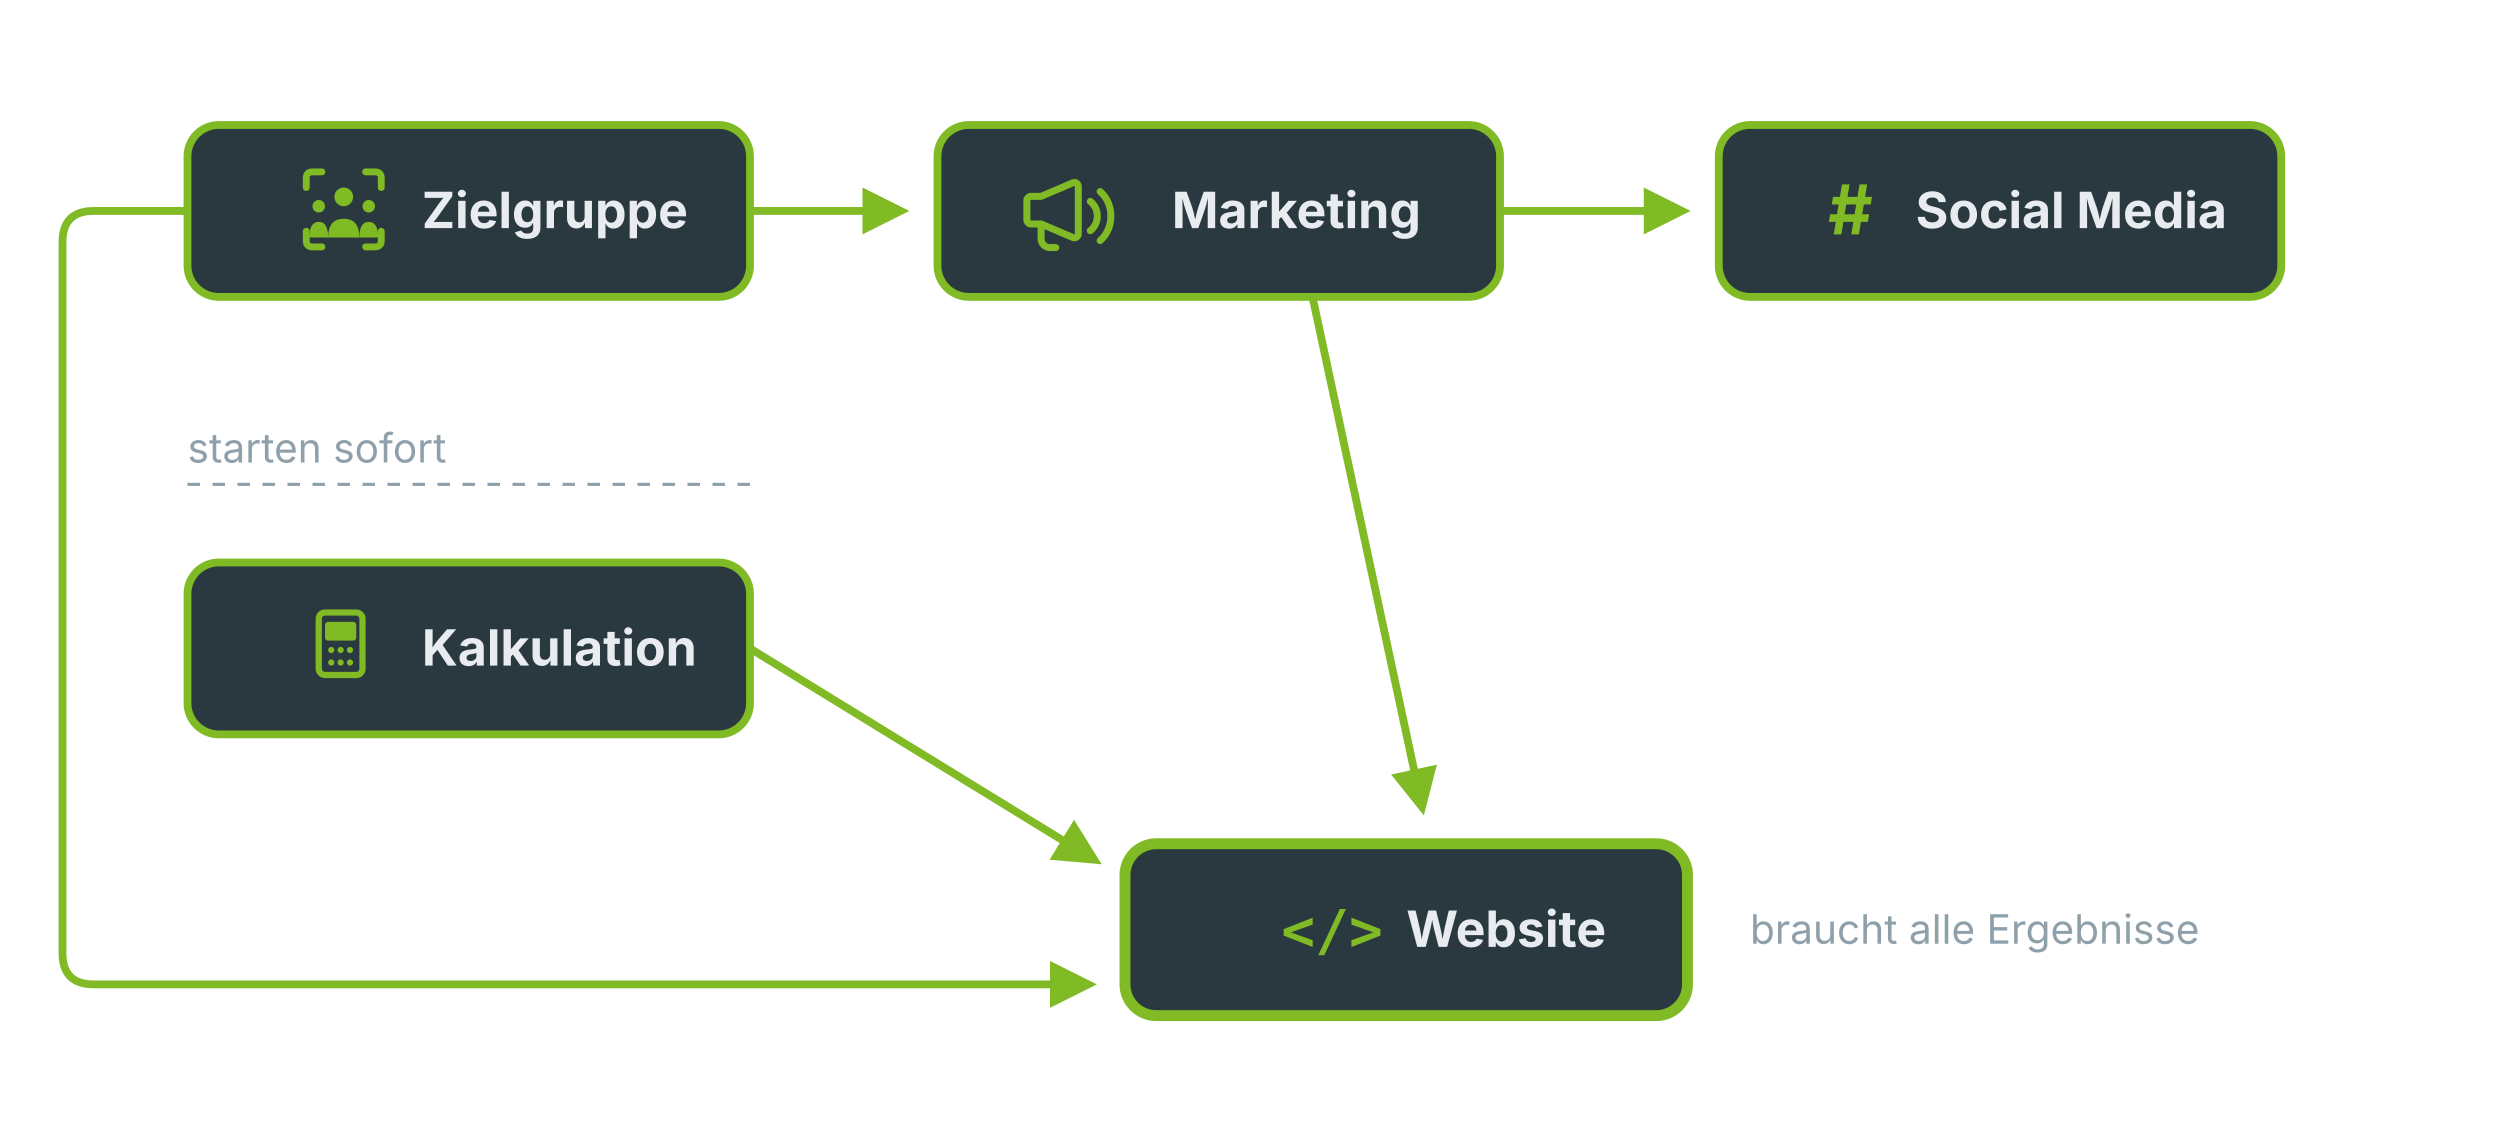
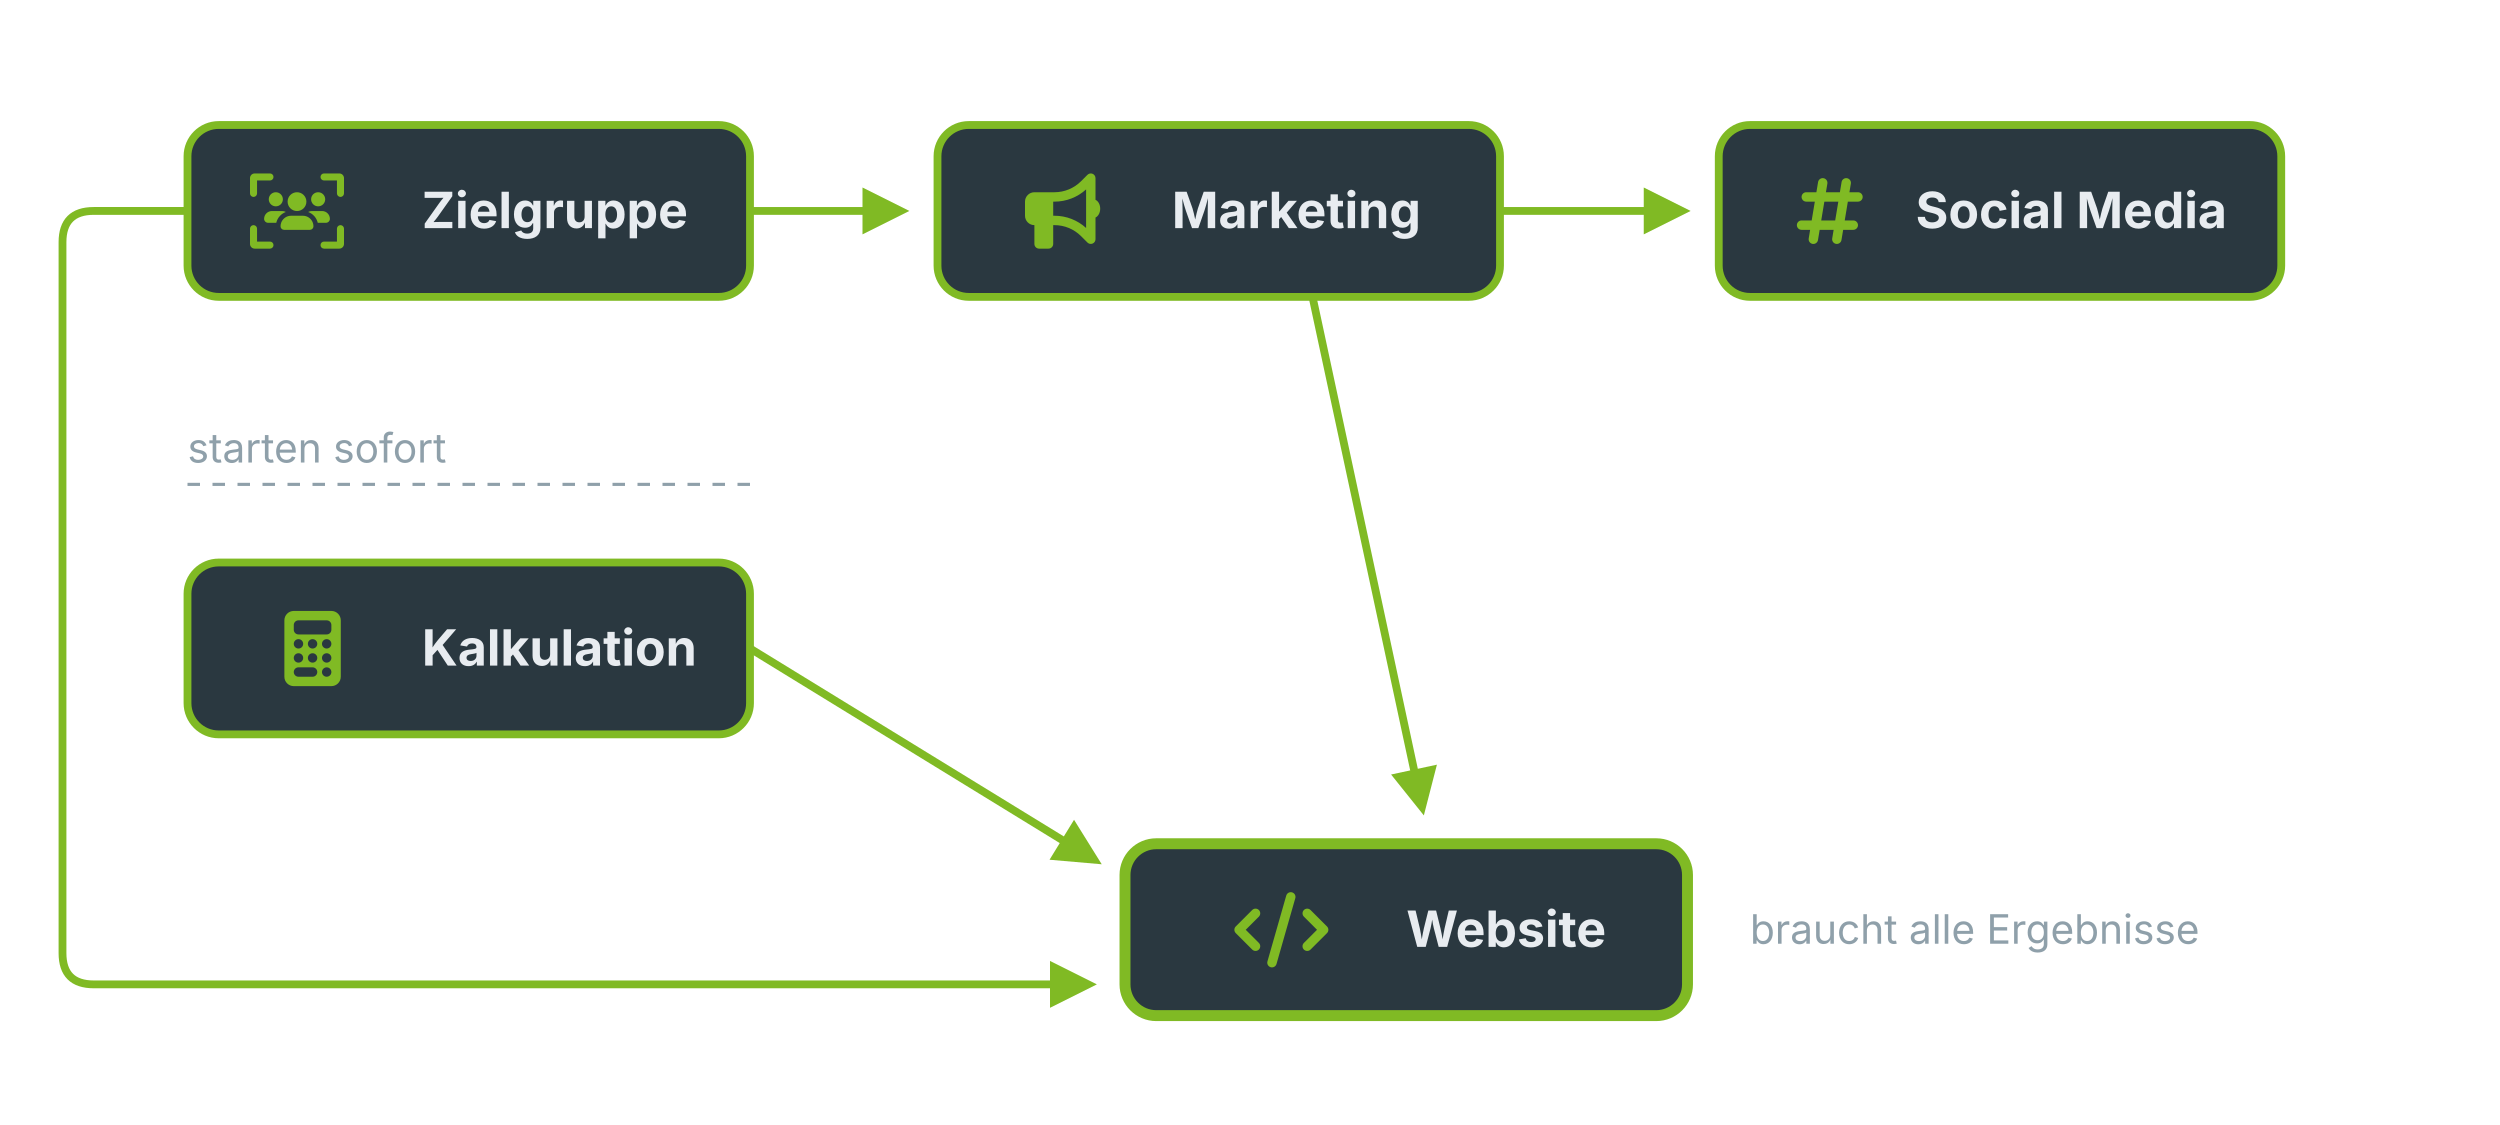
<svg xmlns="http://www.w3.org/2000/svg" viewBox="0 0 800 360" width="100%" height="100%">
  <defs>
    <marker id="arrow" viewBox="0 0 10 10" refX="8" refY="5" markerWidth="6" markerHeight="6" orient="auto-start-reverse">
      <path d="M 0 0 L 10 5 L 0 10 z" fill="#80BA24" />
    </marker>
  </defs>
  <rect width="100%" height="100%" fill="transparent" />
  <line x1="240" y1="67.5" x2="288" y2="67.5" stroke="#80BA24" stroke-width="2.5" marker-end="url(#arrow)" />
  <line x1="480" y1="67.5" x2="538" y2="67.5" stroke="#80BA24" stroke-width="2.5" marker-end="url(#arrow)" />
  <line x1="240" y1="207.5" x2="350" y2="275" stroke="#80BA24" stroke-width="2.5" marker-end="url(#arrow)" />
  <line x1="420" y1="95" x2="455" y2="258" stroke="#80BA24" stroke-width="2.5" marker-end="url(#arrow)" />
  <path d="M 60 67.5 L 30 67.5 Q 20 67.5 20 77.5 L 20 305 Q 20 315 30 315 L 348 315" fill="none" stroke="#80BA24" stroke-width="2.5" marker-end="url(#arrow)" />
  <line x1="60" y1="155" x2="240" y2="155" stroke="#8FA0AA" stroke-width="1" stroke-dasharray="4,4" />
  <rect x="60" y="40" width="180" height="55" rx="10" fill="#2A3840" stroke="#80BA24" stroke-width="2.5" />
-   <g transform="translate(98, 55)" fill="#80BA24" stroke="none">
-     <path d="M 5 0 L 2 0 Q 0 0 0 2 L 0 5" fill="none" stroke="#80BA24" stroke-width="2.2" stroke-linecap="round" stroke-linejoin="round" />
-     <path d="M 19 0 L 22 0 Q 24 0 24 2 L 24 5" fill="none" stroke="#80BA24" stroke-width="2.2" stroke-linecap="round" stroke-linejoin="round" />
-     <path d="M 0 19 L 0 22 Q 0 24 2 24 L 5 24" fill="none" stroke="#80BA24" stroke-width="2.2" stroke-linecap="round" stroke-linejoin="round" />
-     <path d="M 19 24 L 22 24 Q 24 24 24 22 L 24 19" fill="none" stroke="#80BA24" stroke-width="2.2" stroke-linecap="round" stroke-linejoin="round" />
-     <circle cx="12" cy="8" r="3" />
-     <path d="M 7 21 Q 7 15 12 15 Q 17 15 17 21 Z" />
-     <circle cx="4" cy="11" r="2" />
-     <path d="M 1 21 Q 1 16 4 16 Q 7 16 7 21 Z" />
-     <circle cx="20" cy="11" r="2" />
-     <path d="M 17 21 Q 17 16 20 16 Q 23 16 23 21 Z" />
+   <g transform="translate(80, 55.5) scale(0.047)" fill="#80BA24">
+     <path d="M48 48l88 0c13.3 0 24-10.7 24-24s-10.7-24-24-24L32 0C14.3 0 0 14.3 0 32L0 136c0 13.3 10.7 24 24 24s24-10.7 24-24l0-88zM175.8 224a48 48 0 1 0 0-96 48 48 0 1 0 0 96zm-26.5 32C119.9 256 96 279.9 96 309.3c0 14.7 11.9 26.7 26.7 26.7l56.1 0c8-34.1 32.8-61.7 65.2-73.6c-7.5-4.1-16.2-6.4-25.3-6.4l-69.3 0zm368 80c14.7 0 26.7-11.9 26.7-26.7c0-29.5-23.9-53.3-53.3-53.3l-69.3 0c-9.2 0-17.8 2.3-25.3 6.4c32.4 11.9 57.2 39.5 65.2 73.6l56.1 0zm-89.4 0c-8.6-24.3-29.9-42.6-55.9-47c-3.9-.7-7.9-1-12-1l-80 0c-4.1 0-8.1 .3-12 1c-26 4.4-47.3 22.7-55.9 47c-2.7 7.5-4.1 15.6-4.1 24c0 13.3 10.7 24 24 24l176 0c13.3 0 24-10.7 24-24c0-8.4-1.4-16.5-4.1-24zM464 224a48 48 0 1 0 0-96 48 48 0 1 0 0 96zm-80-32a64 64 0 1 0 -128 0 64 64 0 1 0 128 0zM504 48l88 0 0 88c0 13.3 10.7 24 24 24s24-10.7 24-24l0-104c0-17.7-14.3-32-32-32L504 0c-13.3 0-24 10.7-24 24s10.7 24 24 24zM48 464l0-88c0-13.3-10.7-24-24-24s-24 10.7-24 24L0 480c0 17.7 14.3 32 32 32l104 0c13.3 0 24-10.7 24-24s-10.7-24-24-24l-88 0zm456 0c-13.3 0-24 10.7-24 24s10.7 24 24 24l104 0c17.7 0 32-14.3 32-32l0-104c0-13.3-10.7-24-24-24s-24 10.7-24 24l0 88-88 0z" />
  </g>
  <text x="135" y="73" font-family="system-ui, -apple-system, sans-serif" font-size="16" font-weight="bold" fill="#E8ECF0">Zielgruppe</text>
  <rect x="300" y="40" width="180" height="55" rx="10" fill="#2A3840" stroke="#80BA24" stroke-width="2.5" />
-   <g transform="translate(316, 48) scale(0.7)" fill="none" stroke="#80BA24" stroke-width="3.2" stroke-linecap="round" stroke-linejoin="round">
-     <path d="M18 31.5v-8.5c0-1 .8-1.8 1.8-1.8h4.7l14.5-6.2c1.2-.5 2.5.4 2.5 1.7v21.6c0 1.3-1.3 2.2-2.5 1.7l-14.5-6.2h-4.7c-1 0-1.8-.8-1.8-1.8z" />
-     <path d="M24.5 34v6.6c0 2.2 1.8 4 4 4h2.7" />
-     <path d="M47 23.5c2 1.6 3.2 4 3.2 6.7s-1.2 5.1-3.2 6.7" />
-     <path d="M51.5 19c3.1 2.7 4.9 6.7 4.9 11.2s-1.8 8.5-4.9 11.2" />
+   <g transform="translate(328, 55.5) scale(0.047)" fill="#80BA24">
+     <path d="M480 32c0-12.9-7.8-24.6-19.8-29.6s-25.7-2.2-34.9 6.9L381.7 53c-48 48-113.1 75-181 75l-8.7 0-32 0-96 0c-35.3 0-64 28.7-64 64l0 96c0 35.3 28.7 64 64 64l0 128c0 17.7 14.3 32 32 32l64 0c17.7 0 32-14.3 32-32l0-128 8.7 0c67.9 0 133 27 181 75l43.6 43.6c9.2 9.2 22.9 11.9 34.9 6.9s19.8-16.6 19.8-29.6l0-147.6c18.6-8.8 32-32.5 32-60.4s-13.4-51.6-32-60.4L480 32zm-64 76.7L416 240l0 131.3C357.2 317.8 280.5 288 200.7 288l-8.7 0 0-96 8.7 0c79.8 0 156.5-29.8 215.3-83.3z" />
  </g>
  <text x="375" y="73" font-family="system-ui, -apple-system, sans-serif" font-size="16" font-weight="bold" fill="#E8ECF0">Marketing</text>
  <rect x="550" y="40" width="180" height="55" rx="10" fill="#2A3840" stroke="#80BA24" stroke-width="2.5" />
-   <text x="585" y="75" font-family="system-ui, -apple-system, sans-serif" font-size="22" font-weight="bold" fill="#80BA24">#</text>
+   <g transform="translate(575, 55.5) scale(0.047)" fill="#80BA24">
+     <path d="M181.3 32.4c17.4 2.9 29.2 19.4 26.3 36.8L197.8 128l95.1 0 11.5-69.3c2.9-17.4 19.4-29.2 36.8-26.3s29.2 19.4 26.3 36.8L357.8 128l58.2 0c17.7 0 32 14.3 32 32s-14.3 32-32 32l-68.9 0L325.8 320l58.2 0c17.7 0 32 14.3 32 32s-14.3 32-32 32l-68.9 0-11.5 69.3c-2.9 17.4-19.4 29.2-36.8 26.3s-29.2-19.4-26.3-36.8l9.8-58.7-95.1 0-11.5 69.3c-2.9 17.4-19.4 29.2-36.8 26.3s-29.2-19.4-26.3-36.8L90.2 384 32 384c-17.7 0-32-14.3-32-32s14.3-32 32-32l68.9 0 21.3-128L64 192c-17.7 0-32-14.3-32-32s14.3-32 32-32l68.9 0 11.5-69.3c2.9-17.4 19.4-29.2 36.8-26.3zM187.1 192L165.8 320l95.1 0 21.3-128-95.1 0z" />
+   </g>
  <text x="613" y="73" font-family="system-ui, -apple-system, sans-serif" font-size="16" font-weight="bold" fill="#E8ECF0">Social Media</text>
  <rect x="60" y="180" width="180" height="55" rx="10" fill="#2A3840" stroke="#80BA24" stroke-width="2.5" />
-   <g transform="translate(100, 194)" fill="none" stroke="#80BA24" stroke-width="2" stroke-linecap="round" stroke-linejoin="round">
-     <rect x="2" y="2" width="14" height="20" rx="2" />
-     <rect x="5" y="6" width="8" height="4" fill="#80BA24" />
-     <circle cx="6" cy="14" r="1" fill="#80BA24" stroke="none" />
-     <circle cx="9" cy="14" r="1" fill="#80BA24" stroke="none" />
-     <circle cx="12" cy="14" r="1" fill="#80BA24" stroke="none" />
-     <circle cx="6" cy="18" r="1" fill="#80BA24" stroke="none" />
-     <circle cx="9" cy="18" r="1" fill="#80BA24" stroke="none" />
-     <circle cx="12" cy="18" r="1" fill="#80BA24" stroke="none" />
+   <g transform="translate(91, 195.5) scale(0.047)" fill="#80BA24">
+     <path d="M64 0C28.7 0 0 28.7 0 64L0 448c0 35.3 28.7 64 64 64l256 0c35.3 0 64-28.7 64-64l0-384c0-35.3-28.7-64-64-64L64 0zM96 64l192 0c17.7 0 32 14.3 32 32l0 32c0 17.7-14.3 32-32 32L96 160c-17.7 0-32-14.3-32-32l0-32c0-17.7 14.3-32 32-32zm32 160a32 32 0 1 1 -64 0 32 32 0 1 1 64 0zM96 352a32 32 0 1 1 0-64 32 32 0 1 1 0 64zM64 416c0-17.7 14.3-32 32-32l96 0c17.7 0 32 14.3 32 32s-14.3 32-32 32l-96 0c-17.7 0-32-14.3-32-32zM192 256a32 32 0 1 1 0-64 32 32 0 1 1 0 64zm32 64a32 32 0 1 1 -64 0 32 32 0 1 1 64 0zm64-64a32 32 0 1 1 0-64 32 32 0 1 1 0 64zm32 64a32 32 0 1 1 -64 0 32 32 0 1 1 64 0zM288 448a32 32 0 1 1 0-64 32 32 0 1 1 0 64z" />
  </g>
  <text x="135" y="213" font-family="system-ui, -apple-system, sans-serif" font-size="16" font-weight="bold" fill="#E8ECF0">Kalkulation</text>
  <rect x="360" y="270" width="180" height="55" rx="10" fill="#2A3840" stroke="#80BA24" stroke-width="3.5" />
-   <text x="410" y="304" font-family="monospace" font-size="18" font-weight="bold" fill="#80BA24">&lt;/&gt;</text>
+   <g transform="translate(395, 285.5) scale(0.047)" fill="#80BA24">
+     <path d="M392.8 1.2c-17-4.9-34.7 5-39.6 22l-128 448c-4.9 17 5 34.7 22 39.6s34.7-5 39.6-22l128-448c4.9-17-5-34.7-22-39.6zm80.6 120.1c-12.5 12.5-12.5 32.8 0 45.3L562.7 256l-89.4 89.4c-12.5 12.5-12.5 32.8 0 45.3s32.8 12.5 45.3 0l112-112c12.5-12.5 12.5-32.8 0-45.3l-112-112c-12.5-12.5-32.8-12.5-45.3 0zm-306.7 0c-12.5-12.5-32.8-12.5-45.3 0l-112 112c-12.5 12.5-12.5 32.8 0 45.3l112 112c12.5 12.5 32.8 12.5 45.3 0s12.5-32.8 0-45.3L77.3 256l89.4-89.4c12.5-12.5 12.5-32.8 0-45.3z" />
+   </g>
  <text x="450" y="303" font-family="system-ui, -apple-system, sans-serif" font-size="16" font-weight="bold" fill="#E8ECF0">Website</text>
  <text x="60" y="148" font-family="system-ui, -apple-system, sans-serif" font-size="13" fill="#8FA0AA">starten sofort</text>
  <text x="560" y="302" font-family="system-ui, -apple-system, sans-serif" font-size="13" fill="#8FA0AA">braucht alle Ergebnisse</text>
</svg>
